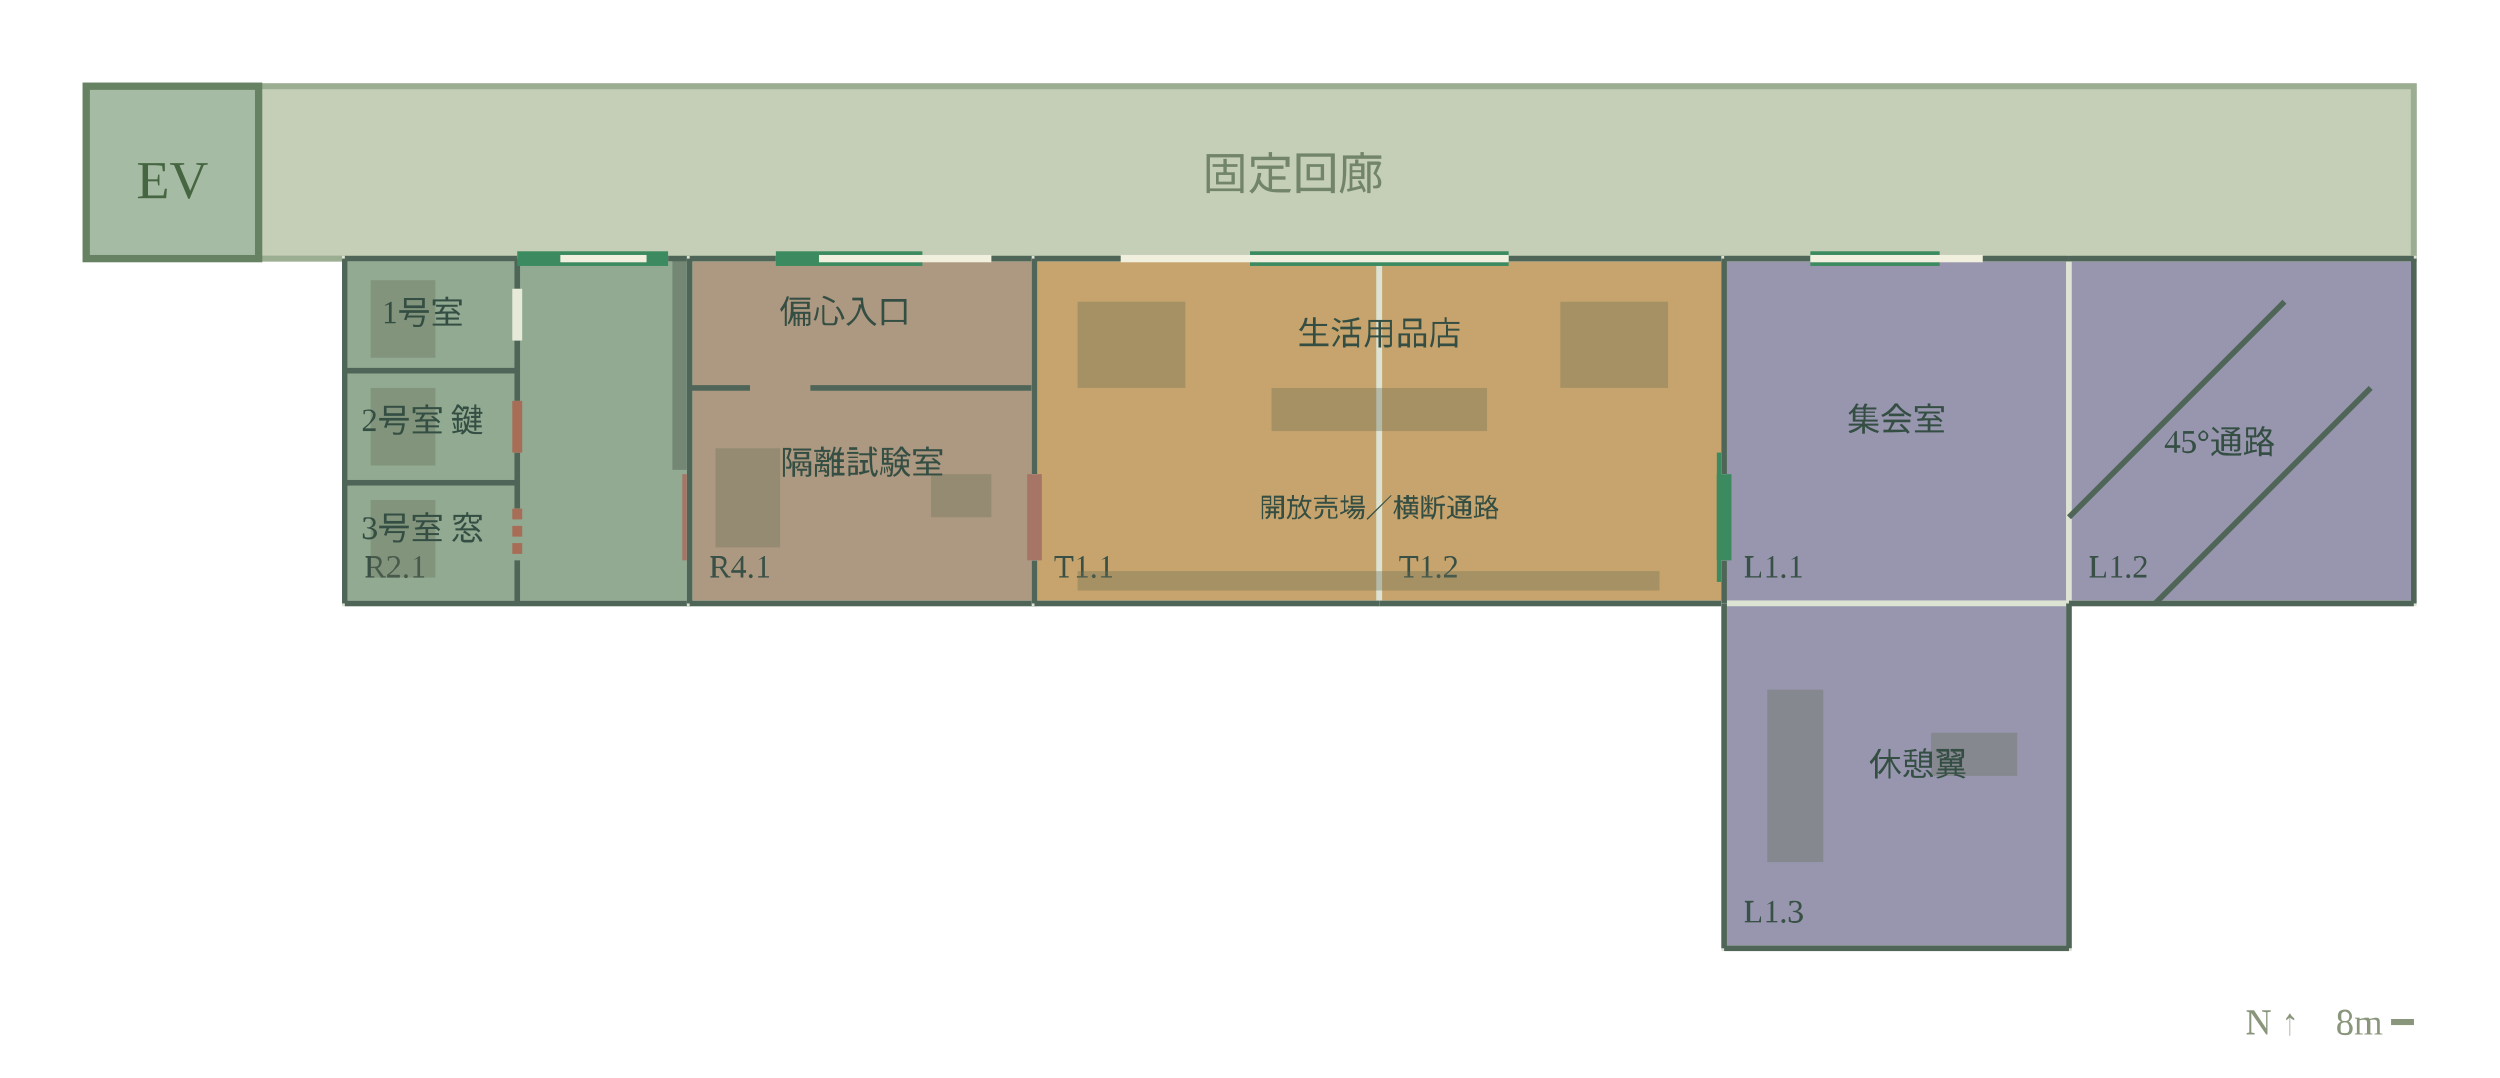
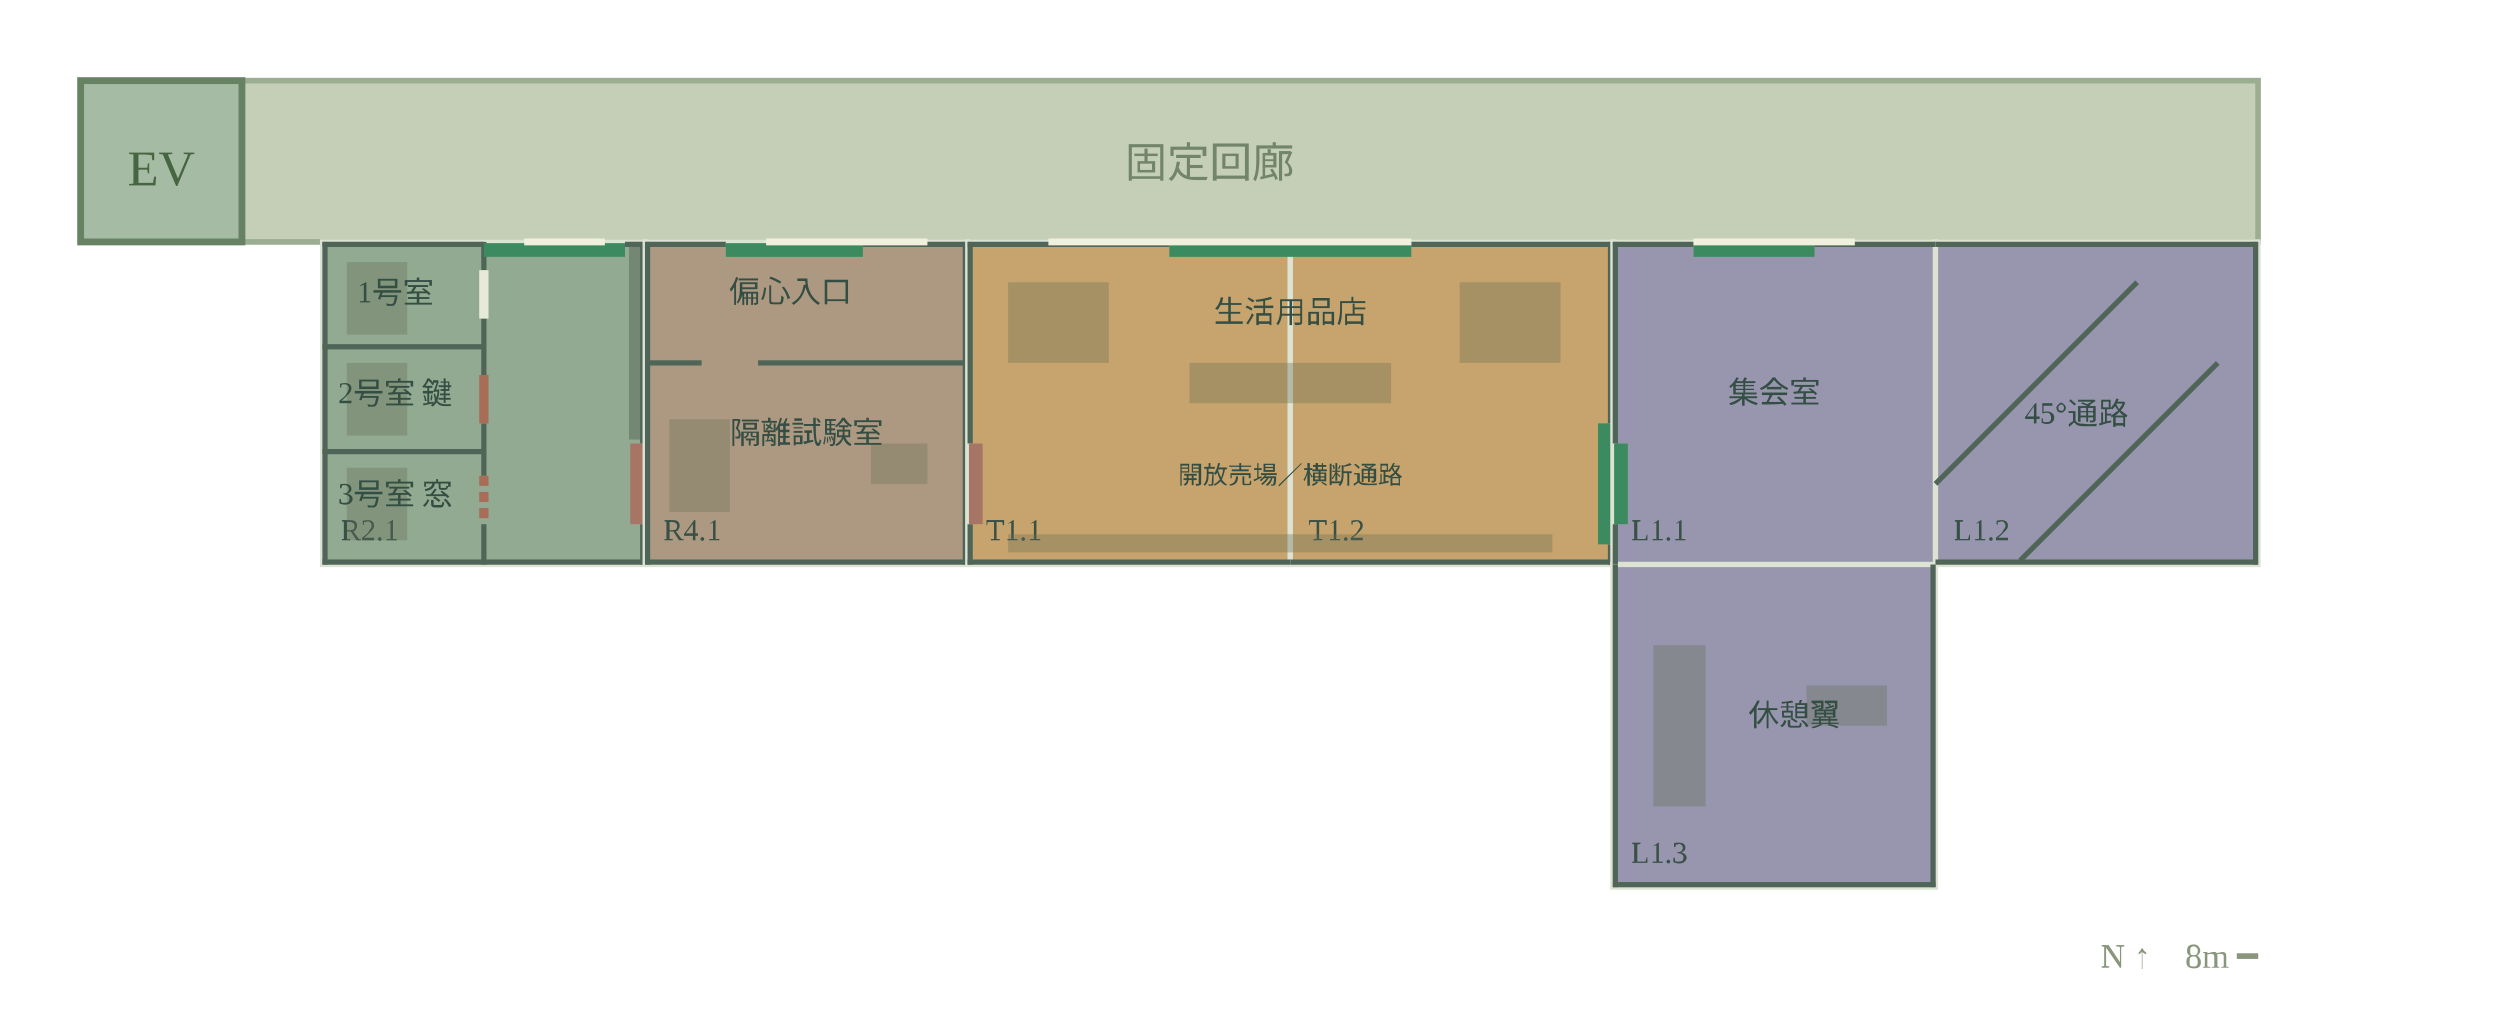
- <svg xmlns="http://www.w3.org/2000/svg" viewBox="-8 -6 58 25" role="img" aria-label="第三層 C配置平面図">
+ <svg xmlns="http://www.w3.org/2000/svg" viewBox="-8 -6 62 25" role="img" aria-label="第三層 C配置平面図">
  <defs>
    <pattern id="hatch1" patternUnits="userSpaceOnUse" width="1" height="1" patternTransform="rotate(45)">
      <line x1="0" y1="0" x2="0" y2="1" stroke="#ac754a" stroke-width=".16" />
    </pattern>
  </defs>
  <rect x="-2" y="-4" width="50" height="4" fill="#c5cfb8" stroke="#9cae91" stroke-width=".14" />
  <rect x="-6" y="-4" width="4" height="4" fill="#a6bba4" stroke="#678163" stroke-width=".17" />
  <text x="-4" y="-1.4" font-size="1.25" text-anchor="middle" fill="#466541">EV</text>
  <text x="22" y="-1.6" font-size="1.05" text-anchor="middle" fill="#72856a">固定回廊</text>
  <g data-id="R2" transform="translate(0 0)">
    <rect x="0" y="0" width="8" height="8" fill="#91aa91" stroke="#dce3d3" stroke-width="0.13" />
    <text x="0.45" y="7.4" font-size=".75" fill="#385046">R2.1</text>
    <rect x="7.6" y="0" width="0.4" height="4.9" fill="#667768" opacity=".7" />
    <rect x="0.6" y="0.5" width="1.5" height="1.8" fill="#666e55" opacity=".35" />
    <rect x="0.6" y="3" width="1.5" height="1.8" fill="#666e55" opacity=".35" />
    <rect x="0.6" y="5.6" width="1.5" height="1.8" fill="#666e55" opacity=".35" />
-     <line x1="0" y1="0" x2="4" y2="0" stroke="#4f6558" stroke-width="0.13" />
-     <line x1="7.5" y1="0" x2="8" y2="0" stroke="#4f6558" stroke-width="0.13" />
-     <line x1="0" y1="8" x2="8" y2="8" stroke="#4f6558" stroke-width="0.13" />
-     <line x1="0" y1="0" x2="0" y2="8" stroke="#4f6558" stroke-width="0.13" />
-     <line x1="8" y1="0" x2="8" y2="5" stroke="#4f6558" stroke-width="0.13" />
-     <line x1="8" y1="7" x2="8" y2="8" stroke="#4f6558" stroke-width="0.13" />
+     <line x1="0" y1="0.06" x2="4" y2="0.06" stroke="#4f6558" stroke-width="0.13" />
+     <line x1="7.5" y1="0.06" x2="8" y2="0.06" stroke="#4f6558" stroke-width="0.13" />
+     <line x1="0" y1="7.94" x2="8" y2="7.94" stroke="#4f6558" stroke-width="0.13" />
+     <line x1="0.06" y1="0" x2="0.06" y2="8" stroke="#4f6558" stroke-width="0.13" />
+     <line x1="7.94" y1="0" x2="7.94" y2="5" stroke="#4f6558" stroke-width="0.13" />
+     <line x1="7.94" y1="7" x2="7.94" y2="8" stroke="#4f6558" stroke-width="0.13" />
    <line x1="0" y1="2.6" x2="4" y2="2.6" stroke="#4f6558" stroke-width="0.13" />
    <line x1="0" y1="5.2" x2="4" y2="5.2" stroke="#4f6558" stroke-width="0.13" />
    <line x1="4" y1="0" x2="4" y2="0.7" stroke="#4f6558" stroke-width="0.13" />
    <line x1="4" y1="1.9" x2="4" y2="3.3" stroke="#4f6558" stroke-width="0.13" />
    <line x1="4" y1="4.5" x2="4" y2="5.8" stroke="#4f6558" stroke-width="0.13" />
    <line x1="4" y1="7" x2="4" y2="8" stroke="#4f6558" stroke-width="0.13" />
    <line x1="4" y1="0.7" x2="4" y2="1.9" stroke="#e8ead9" stroke-width="0.23" />
    <line x1="4" y1="3.3" x2="4" y2="4.5" stroke="#a76d56" stroke-width="0.23" />
    <line x1="4" y1="5.8" x2="4" y2="7" stroke="#a76d56" stroke-width="0.23" stroke-dasharray=".25 .15" />
-     <line x1="4" y1="0" x2="7.5" y2="0" stroke="#3c8a60" stroke-width="0.34" />
-     <line x1="8" y1="5" x2="8" y2="7" stroke="#a67565" stroke-width="0.34" />
+     <line x1="4" y1="0.2" x2="7.5" y2="0.2" stroke="#3c8a60" stroke-width="0.34" />
+     <line x1="7.8" y1="5" x2="7.8" y2="7" stroke="#a67565" stroke-width="0.34" />
    <text x="1.8" y="1.5" text-anchor="middle" font-size="0.76" fill="#344e43">1号室</text>
    <text x="1.8" y="4" text-anchor="middle" font-size="0.76" fill="#344e43">2号室 鍵</text>
    <text x="1.8" y="6.5" text-anchor="middle" font-size="0.76" fill="#344e43">3号室 窓</text>
  </g>
  <g data-id="R4" transform="translate(8 0)">
    <rect x="0" y="0" width="8" height="8" fill="#ad9981" stroke="#dce3d3" stroke-width="0.13" />
    <text x="0.45" y="7.4" font-size=".75" fill="#385046">R4.1</text>
    <rect x="0.6" y="4.4" width="1.5" height="2.3" fill="#666e55" opacity=".35" />
    <rect x="5.6" y="5" width="1.4" height="1" fill="#666e55" opacity=".35" />
-     <line x1="0" y1="0" x2="2" y2="0" stroke="#4f6558" stroke-width="0.13" />
-     <line x1="5.4" y1="0" x2="8" y2="0" stroke="#4f6558" stroke-width="0.13" />
-     <line x1="0" y1="8" x2="8" y2="8" stroke="#4f6558" stroke-width="0.13" />
-     <line x1="0" y1="0" x2="0" y2="8" stroke="#4f6558" stroke-width="0.13" />
-     <line x1="8" y1="0" x2="8" y2="8" stroke="#4f6558" stroke-width="0.13" />
+     <line x1="0" y1="0.06" x2="2" y2="0.06" stroke="#4f6558" stroke-width="0.13" />
+     <line x1="5.4" y1="0.06" x2="8" y2="0.06" stroke="#4f6558" stroke-width="0.13" />
+     <line x1="0" y1="7.94" x2="8" y2="7.94" stroke="#4f6558" stroke-width="0.13" />
+     <line x1="0.06" y1="0" x2="0.06" y2="8" stroke="#4f6558" stroke-width="0.13" />
+     <line x1="7.94" y1="0" x2="7.94" y2="8" stroke="#4f6558" stroke-width="0.13" />
    <line x1="0" y1="3" x2="1.4" y2="3" stroke="#4f6558" stroke-width="0.13" />
    <line x1="2.8" y1="3" x2="8" y2="3" stroke="#4f6558" stroke-width="0.13" />
-     <line x1="2" y1="0" x2="5.4" y2="0" stroke="#3c8a60" stroke-width="0.34" />
+     <line x1="2" y1="0.2" x2="5.4" y2="0.2" stroke="#3c8a60" stroke-width="0.34" />
    <text x="4" y="5" text-anchor="middle" font-size="0.76" fill="#344e43">隔離試験室</text>
    <text x="3.6" y="1.5" text-anchor="middle" font-size="0.76" fill="#344e43">偏心入口</text>
  </g>
  <g data-id="T1" transform="translate(16 0)">
    <rect x="0" y="0" width="8" height="8" fill="#c7a46d" stroke="#dce3d3" stroke-width="0.13" />
    <text x="0.45" y="7.4" font-size=".75" fill="#385046">T1.1</text>
    <rect x="8" y="0" width="8" height="8" fill="#c7a46d" stroke="#dce3d3" stroke-width="0.13" />
    <text x="8.45" y="7.4" font-size=".75" fill="#385046">T1.2</text>
    <rect x="1" y="1" width="2.5" height="2" fill="#666e55" opacity=".35" />
    <rect x="12.2" y="1" width="2.5" height="2" fill="#666e55" opacity=".35" />
    <rect x="5.5" y="3" width="5" height="1" fill="#666e55" opacity=".35" />
    <rect x="1" y="7.25" width="13.5" height="0.45" fill="#666e55" opacity=".35" />
-     <line x1="0" y1="0" x2="5" y2="0" stroke="#4f6558" stroke-width="0.13" />
-     <line x1="0" y1="8" x2="8" y2="8" stroke="#4f6558" stroke-width="0.13" />
-     <line x1="0" y1="0" x2="0" y2="5" stroke="#4f6558" stroke-width="0.13" />
-     <line x1="0" y1="7" x2="0" y2="8" stroke="#4f6558" stroke-width="0.13" />
-     <line x1="11" y1="0" x2="16" y2="0" stroke="#4f6558" stroke-width="0.13" />
-     <line x1="8" y1="8" x2="16" y2="8" stroke="#4f6558" stroke-width="0.13" />
-     <line x1="16" y1="0" x2="16" y2="4.5" stroke="#4f6558" stroke-width="0.13" />
-     <line x1="16" y1="7.5" x2="16" y2="8" stroke="#4f6558" stroke-width="0.13" />
-     <line x1="5" y1="0" x2="11" y2="0" stroke="#3c8a60" stroke-width="0.34" />
-     <line x1="0" y1="5" x2="0" y2="7" stroke="#a67565" stroke-width="0.34" />
-     <line x1="16" y1="4.5" x2="16" y2="7.5" stroke="#3c8a60" stroke-width="0.34" />
+     <line x1="0" y1="0.06" x2="5" y2="0.06" stroke="#4f6558" stroke-width="0.13" />
+     <line x1="0" y1="7.94" x2="8" y2="7.94" stroke="#4f6558" stroke-width="0.13" />
+     <line x1="0.06" y1="0" x2="0.06" y2="5" stroke="#4f6558" stroke-width="0.13" />
+     <line x1="0.06" y1="7" x2="0.06" y2="8" stroke="#4f6558" stroke-width="0.13" />
+     <line x1="11" y1="0.06" x2="16" y2="0.06" stroke="#4f6558" stroke-width="0.13" />
+     <line x1="8" y1="7.94" x2="16" y2="7.94" stroke="#4f6558" stroke-width="0.13" />
+     <line x1="15.94" y1="0" x2="15.94" y2="4.5" stroke="#4f6558" stroke-width="0.13" />
+     <line x1="15.94" y1="7.5" x2="15.94" y2="8" stroke="#4f6558" stroke-width="0.13" />
+     <line x1="5" y1="0.2" x2="11" y2="0.2" stroke="#3c8a60" stroke-width="0.34" />
+     <line x1="0.2" y1="5" x2="0.2" y2="7" stroke="#a67565" stroke-width="0.34" />
+     <line x1="15.8" y1="4.5" x2="15.8" y2="7.5" stroke="#3c8a60" stroke-width="0.34" />
    <text x="8" y="2" text-anchor="middle" font-size="0.76" fill="#344e43">生活用品店</text>
    <text x="8" y="6" text-anchor="middle" font-size="0.62" fill="#344e43">開放売場／横断通路</text>
  </g>
  <g data-id="L1" transform="translate(32 0)">
    <rect x="0" y="0" width="8" height="8" fill="#9796ae" stroke="#dce3d3" stroke-width="0.13" />
    <text x="0.45" y="7.4" font-size=".75" fill="#385046">L1.1</text>
    <rect x="8" y="0" width="8" height="8" fill="#9796ae" stroke="#dce3d3" stroke-width="0.13" />
    <text x="8.45" y="7.4" font-size=".75" fill="#385046">L1.2</text>
    <rect x="0" y="8" width="8" height="8" fill="#9796ae" stroke="#dce3d3" stroke-width="0.13" />
    <text x="0.45" y="15.4" font-size=".75" fill="#385046">L1.3</text>
    <rect x="1" y="10" width="1.3" height="4" fill="#666e55" opacity=".35" />
    <rect x="4.8" y="11" width="2" height="1" fill="#666e55" opacity=".35" />
-     <line x1="0" y1="0" x2="2" y2="0" stroke="#4f6558" stroke-width="0.13" />
-     <line x1="5" y1="0" x2="8" y2="0" stroke="#4f6558" stroke-width="0.13" />
-     <line x1="0" y1="0" x2="0" y2="5" stroke="#4f6558" stroke-width="0.13" />
-     <line x1="0" y1="7" x2="0" y2="8" stroke="#4f6558" stroke-width="0.13" />
-     <line x1="8" y1="0" x2="16" y2="0" stroke="#4f6558" stroke-width="0.13" />
-     <line x1="8" y1="8" x2="16" y2="8" stroke="#4f6558" stroke-width="0.13" />
-     <line x1="16" y1="0" x2="16" y2="8" stroke="#4f6558" stroke-width="0.13" />
-     <line x1="0" y1="16" x2="8" y2="16" stroke="#4f6558" stroke-width="0.13" />
-     <line x1="0" y1="8" x2="0" y2="16" stroke="#4f6558" stroke-width="0.13" />
-     <line x1="8" y1="8" x2="8" y2="16" stroke="#4f6558" stroke-width="0.13" />
+     <line x1="0" y1="0.06" x2="2" y2="0.06" stroke="#4f6558" stroke-width="0.13" />
+     <line x1="5" y1="0.06" x2="8" y2="0.06" stroke="#4f6558" stroke-width="0.13" />
+     <line x1="0.06" y1="0" x2="0.06" y2="5" stroke="#4f6558" stroke-width="0.13" />
+     <line x1="0.06" y1="7" x2="0.06" y2="8" stroke="#4f6558" stroke-width="0.13" />
+     <line x1="8" y1="0.06" x2="16" y2="0.06" stroke="#4f6558" stroke-width="0.13" />
+     <line x1="8" y1="7.94" x2="16" y2="7.94" stroke="#4f6558" stroke-width="0.13" />
+     <line x1="15.94" y1="0" x2="15.94" y2="8" stroke="#4f6558" stroke-width="0.13" />
+     <line x1="0" y1="15.94" x2="8" y2="15.94" stroke="#4f6558" stroke-width="0.13" />
+     <line x1="0.06" y1="8" x2="0.06" y2="16" stroke="#4f6558" stroke-width="0.13" />
+     <line x1="7.94" y1="8" x2="7.94" y2="16" stroke="#4f6558" stroke-width="0.13" />
    <line x1="8" y1="6" x2="13" y2="1" stroke="#4f6558" stroke-width="0.13" />
-     <line x1="10" y1="8" x2="15" y2="3" stroke="#4f6558" stroke-width="0.13" />
-     <line x1="2" y1="0" x2="5" y2="0" stroke="#3c8a60" stroke-width="0.34" />
-     <line x1="0" y1="5" x2="0" y2="7" stroke="#3c8a60" stroke-width="0.34" />
+     <line x1="10.1" y1="7.9" x2="15" y2="3" stroke="#4f6558" stroke-width="0.13" />
+     <line x1="2" y1="0.2" x2="5" y2="0.2" stroke="#3c8a60" stroke-width="0.34" />
+     <line x1="0.2" y1="5" x2="0.2" y2="7" stroke="#3c8a60" stroke-width="0.34" />
    <text x="4" y="4" text-anchor="middle" font-size="0.76" fill="#344e43">集会室</text>
    <text x="11.5" y="4.5" text-anchor="middle" font-size="0.76" fill="#344e43">45°通路</text>
    <text x="4.5" y="12" text-anchor="middle" font-size="0.76" fill="#344e43">休憩翼</text>
  </g>
  <line x1="5" y1="0" x2="7" y2="0" stroke="#f1efdd" stroke-width="0.17" />
  <line x1="11" y1="0" x2="15" y2="0" stroke="#f1efdd" stroke-width="0.17" />
  <line x1="18" y1="0" x2="27" y2="0" stroke="#f1efdd" stroke-width="0.17" />
  <line x1="34" y1="0" x2="38" y2="0" stroke="#f1efdd" stroke-width="0.17" />
  <text x="48" y="18" font-size=".85" text-anchor="end" fill="#89967b">N ↑　8m ━</text>
</svg>
